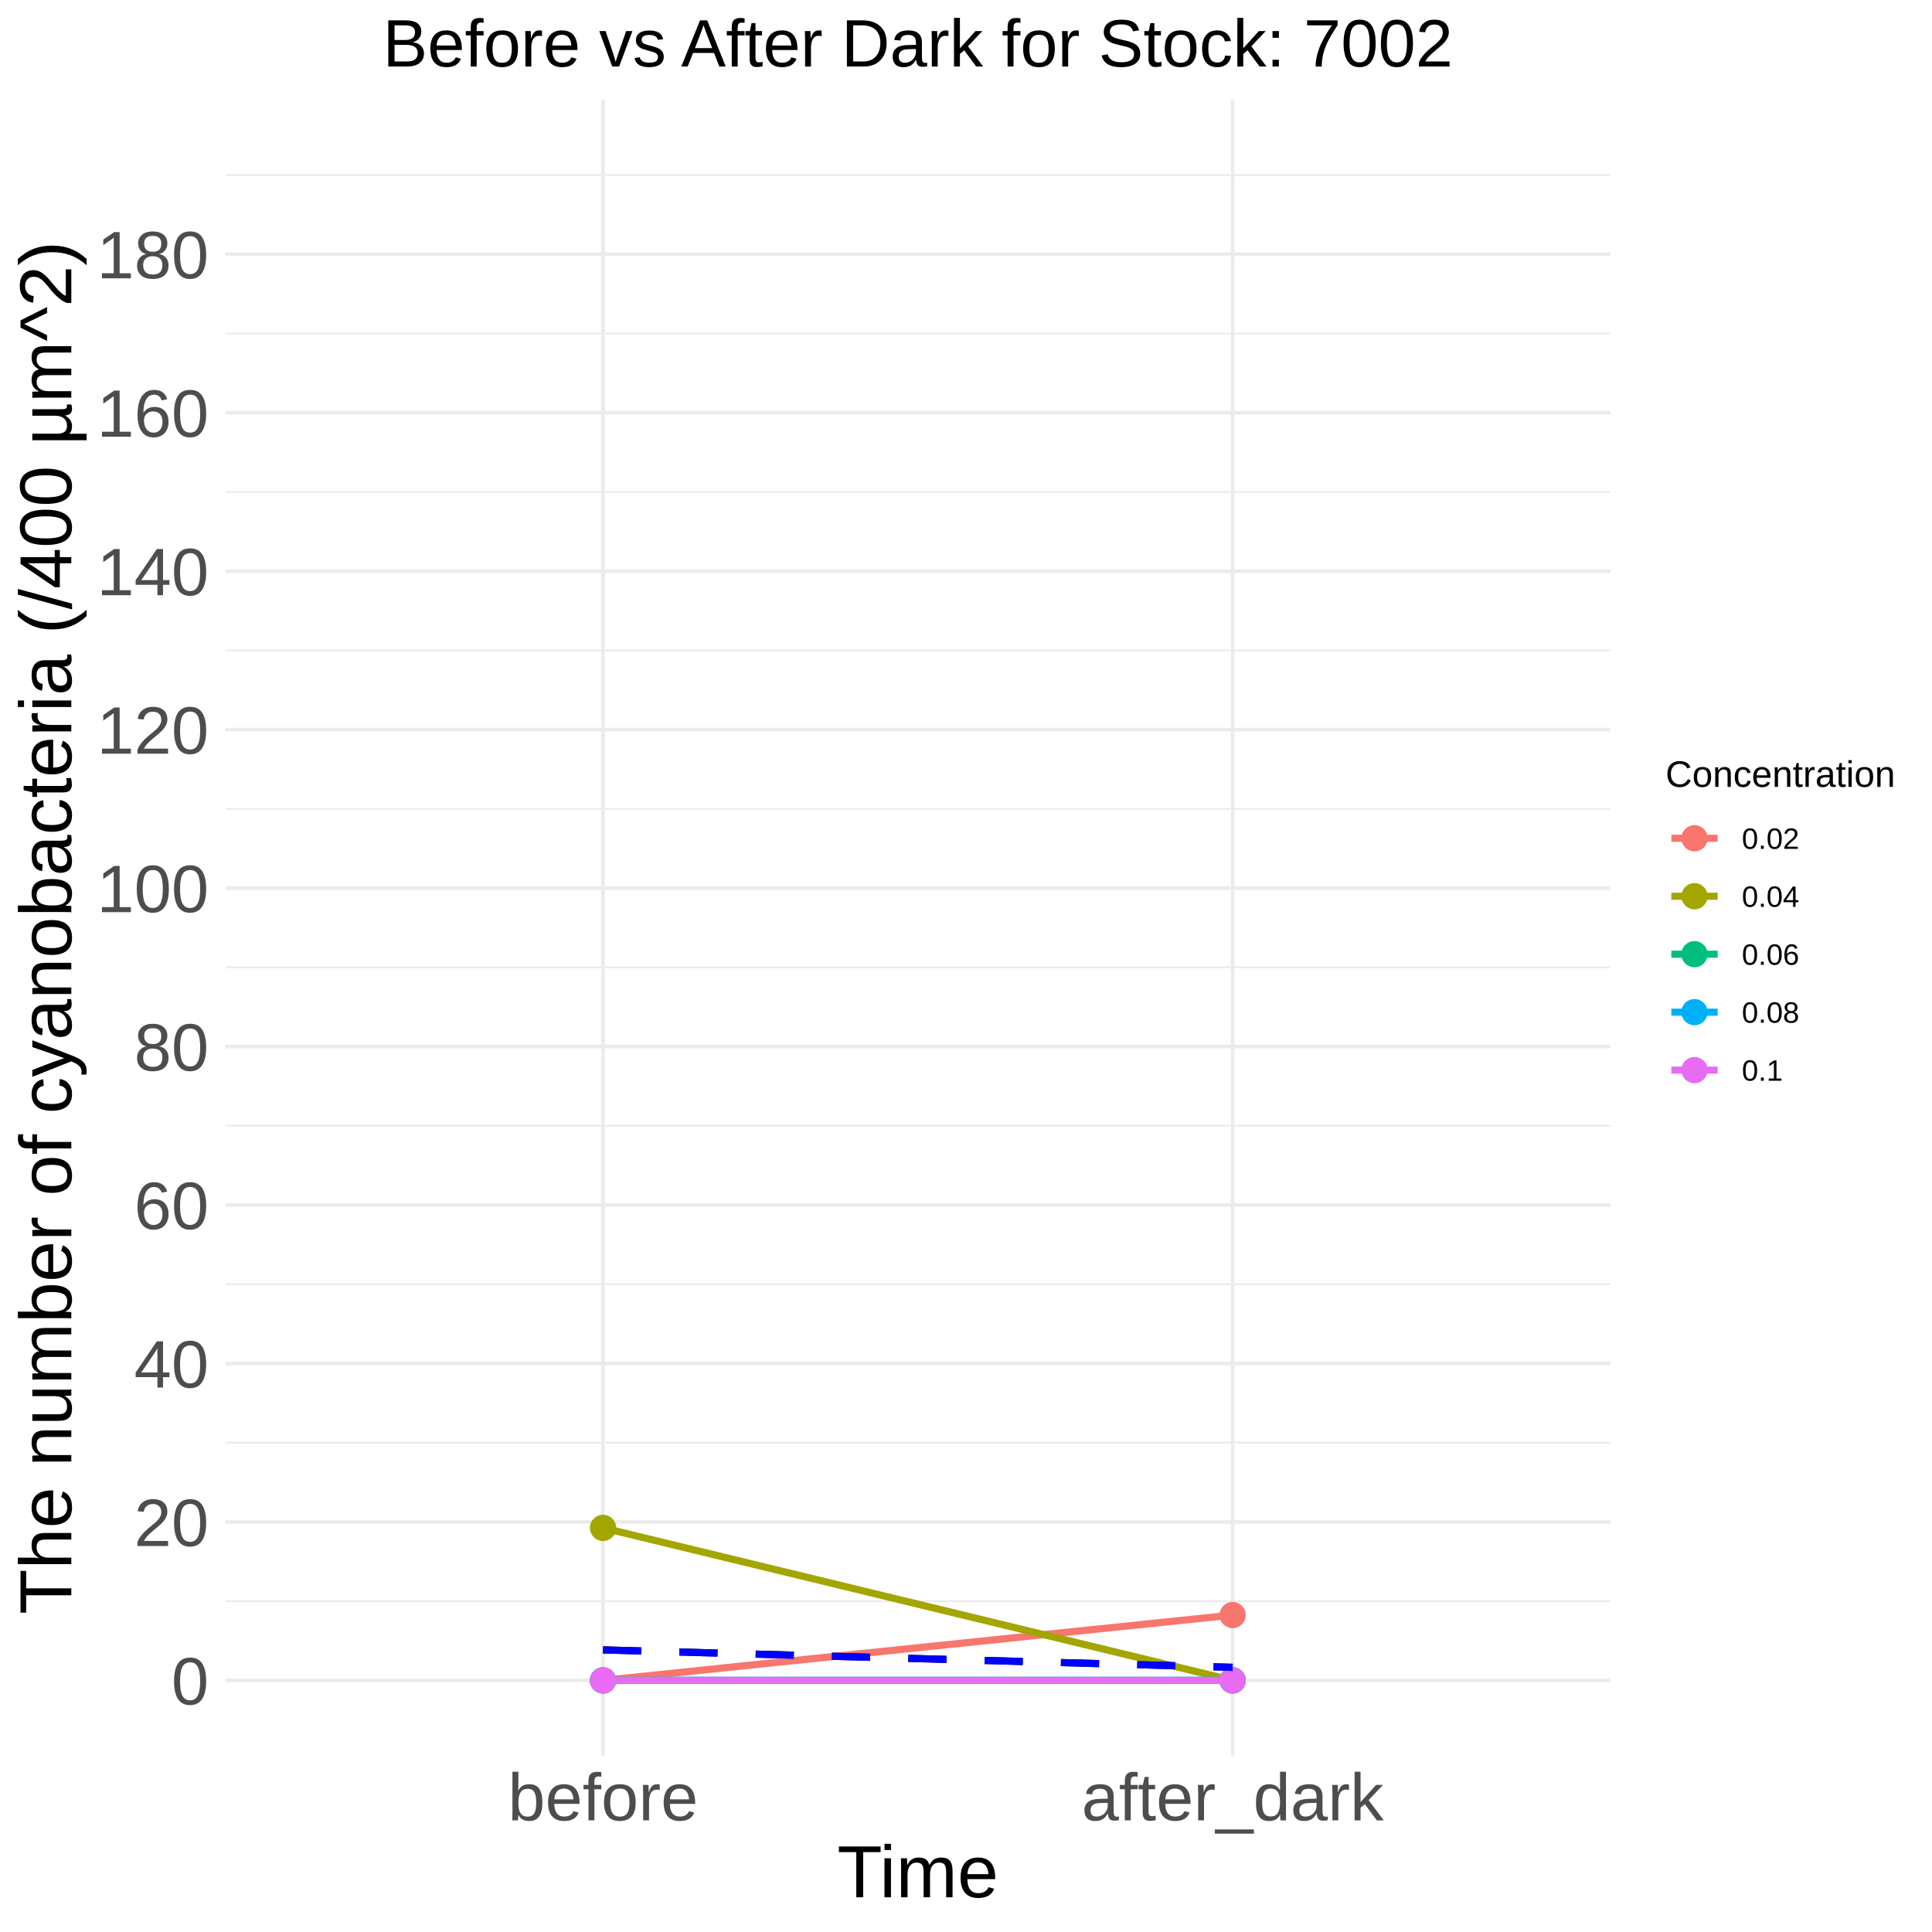
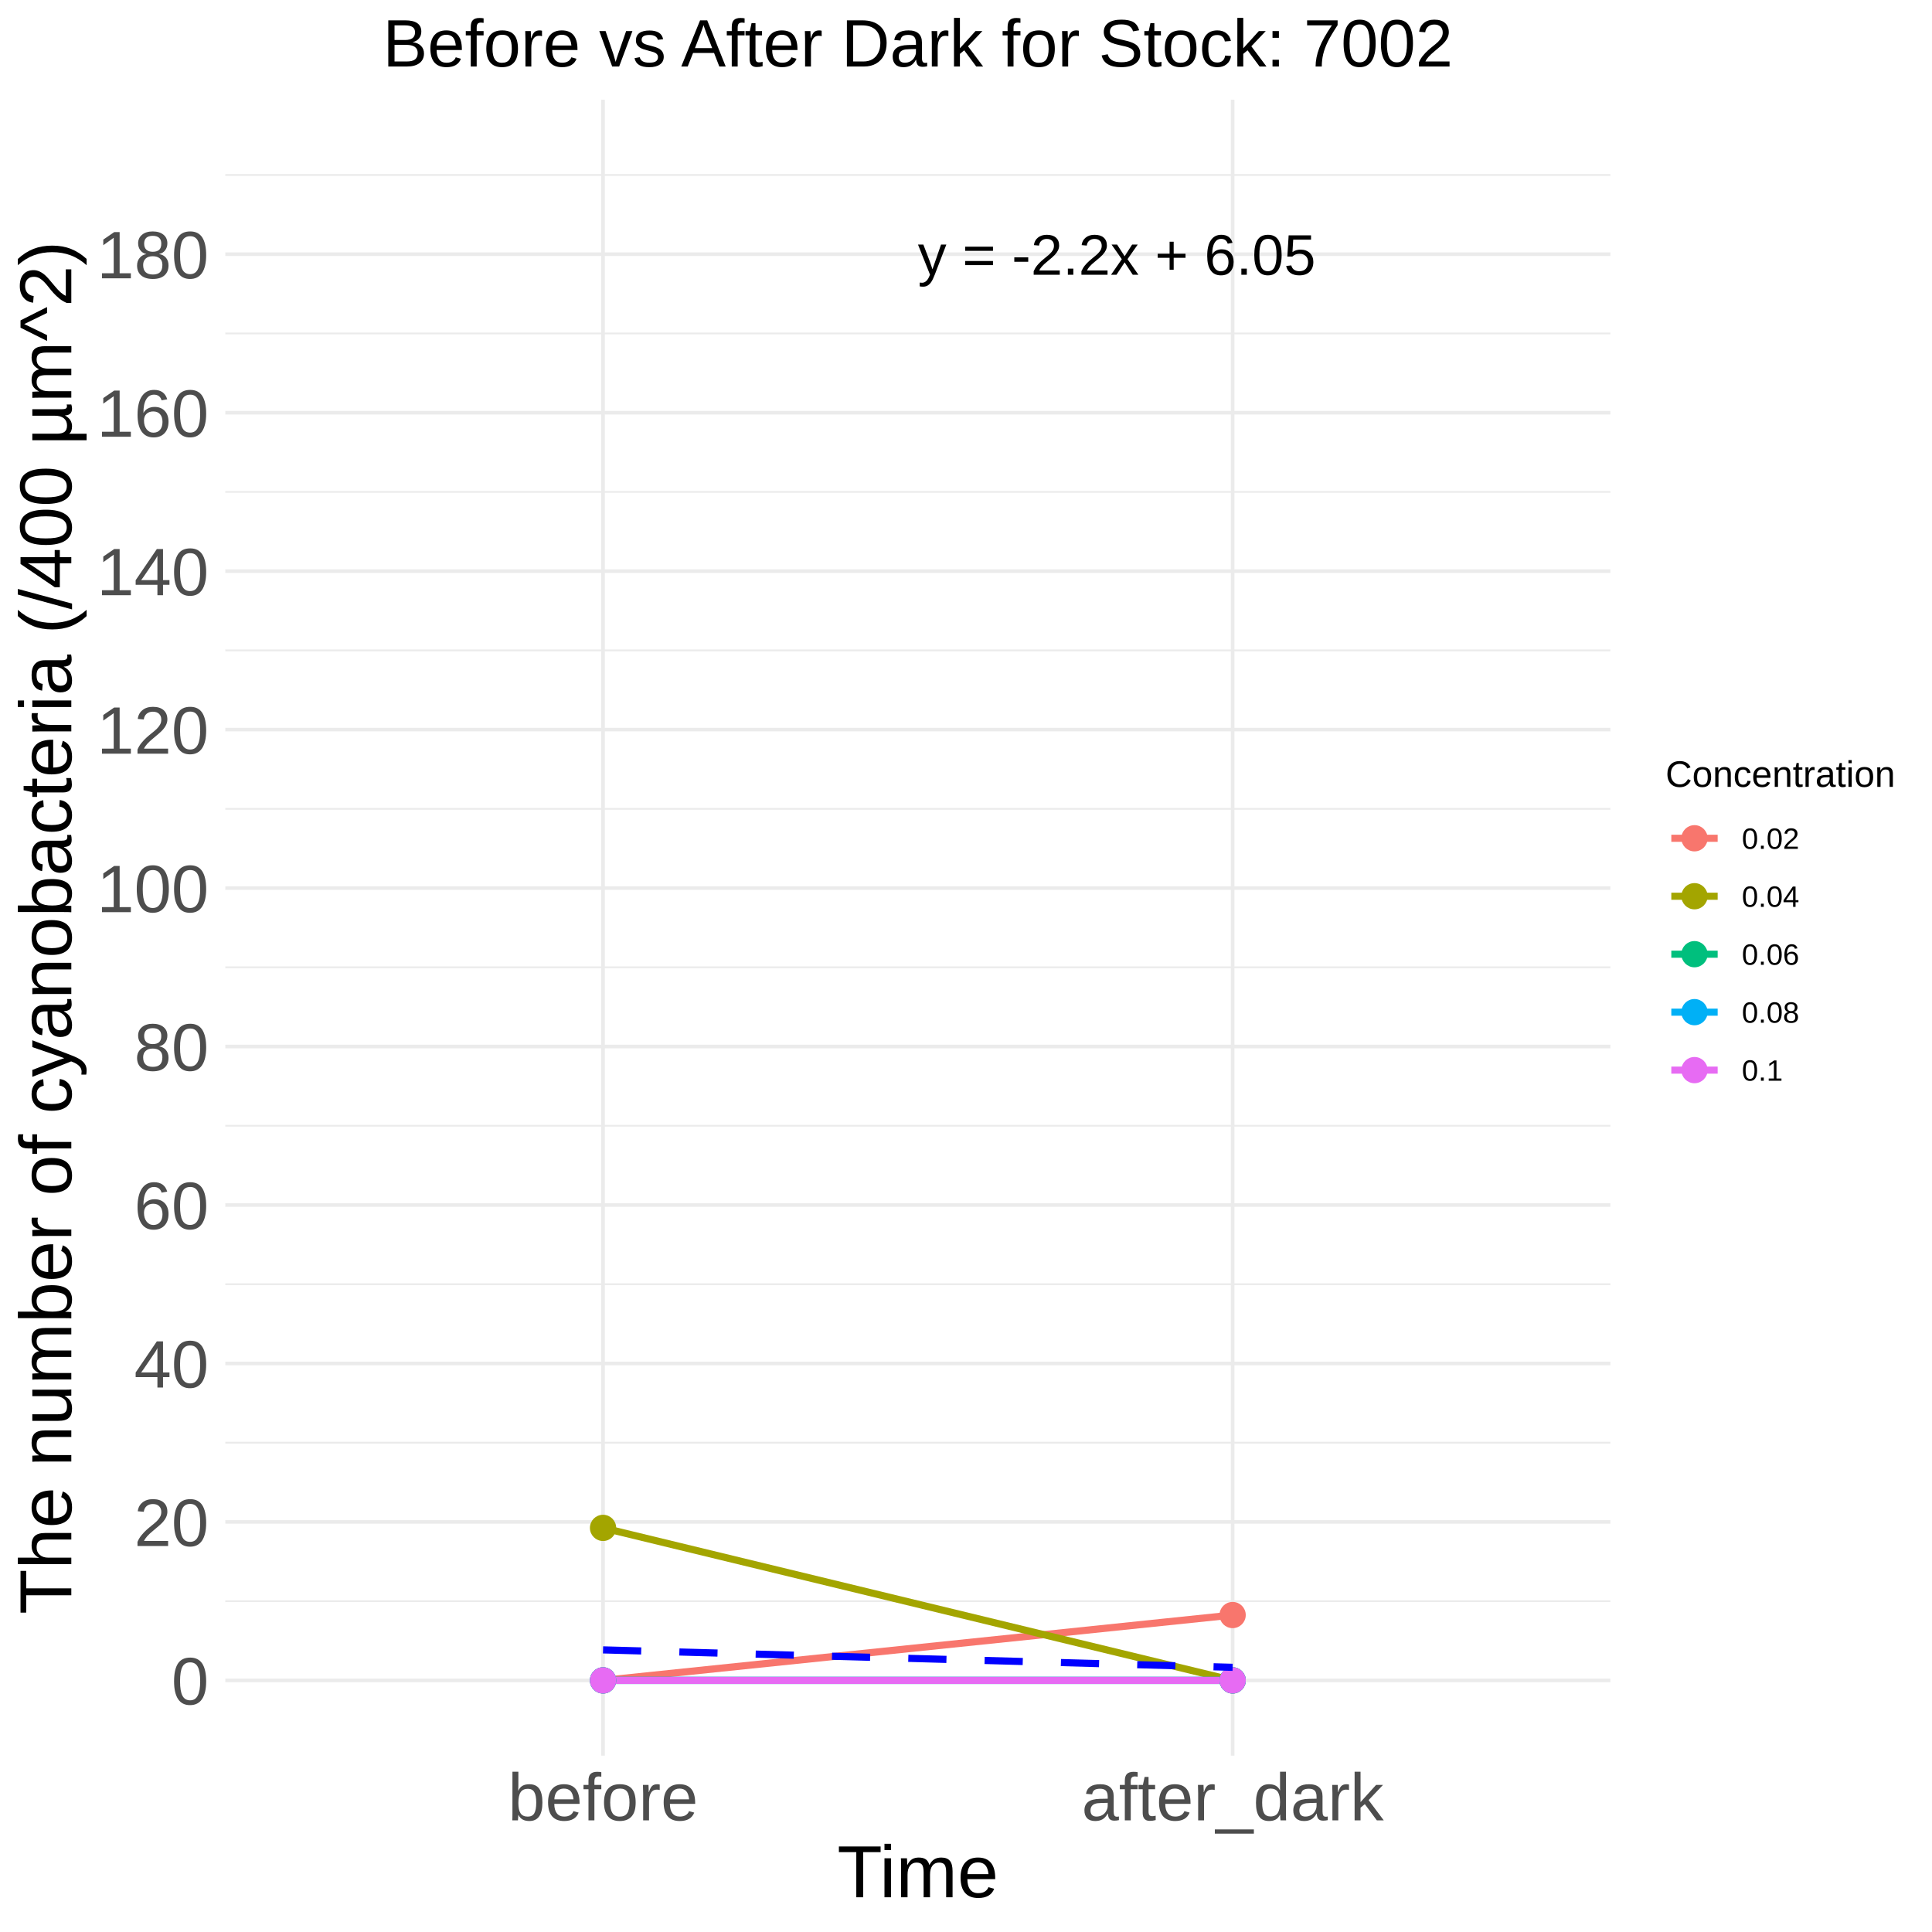
<svg xmlns="http://www.w3.org/2000/svg" class="svglite" width="576.00pt" height="576.00pt" viewBox="0 0 576.00 576.00">
  <defs>
    <style type="text/css">
    .svglite line, .svglite polyline, .svglite polygon, .svglite path, .svglite rect, .svglite circle {
      fill: none;
      stroke: #000000;
      stroke-linecap: round;
      stroke-linejoin: round;
      stroke-miterlimit: 10.00;
    }
    .svglite text {
      white-space: pre;
    }
  </style>
  </defs>
  <rect width="100%" height="100%" style="stroke: none; fill: none;" />
  <defs>
    <clipPath id="cpMC4wMHw1NzYuMDB8MC4wMHw1NzYuMDA=">
      <rect x="0.00" y="0.00" width="576.00" height="576.00" />
    </clipPath>
  </defs>
  <g clip-path="url(#cpMC4wMHw1NzYuMDB8MC4wMHw1NzYuMDA=)">
</g>
  <defs>
    <clipPath id="cpNjcuMTd8NDgwLjExfDI5LjczfDUyMy40Mw==">
      <rect x="67.17" y="29.73" width="412.94" height="493.70" />
    </clipPath>
  </defs>
  <g clip-path="url(#cpNjcuMTd8NDgwLjExfDI5LjczfDUyMy40Mw==)">
    <polyline points="67.17,477.37 480.11,477.37 " style="stroke-width: 0.53; stroke: #EBEBEB; stroke-linecap: butt;" />
    <polyline points="67.17,430.12 480.11,430.12 " style="stroke-width: 0.53; stroke: #EBEBEB; stroke-linecap: butt;" />
    <polyline points="67.17,382.88 480.11,382.88 " style="stroke-width: 0.53; stroke: #EBEBEB; stroke-linecap: butt;" />
    <polyline points="67.17,335.63 480.11,335.63 " style="stroke-width: 0.53; stroke: #EBEBEB; stroke-linecap: butt;" />
    <polyline points="67.17,288.39 480.11,288.39 " style="stroke-width: 0.53; stroke: #EBEBEB; stroke-linecap: butt;" />
    <polyline points="67.17,241.15 480.11,241.15 " style="stroke-width: 0.53; stroke: #EBEBEB; stroke-linecap: butt;" />
    <polyline points="67.17,193.90 480.11,193.90 " style="stroke-width: 0.53; stroke: #EBEBEB; stroke-linecap: butt;" />
    <polyline points="67.17,146.66 480.11,146.66 " style="stroke-width: 0.53; stroke: #EBEBEB; stroke-linecap: butt;" />
    <polyline points="67.17,99.41 480.11,99.41 " style="stroke-width: 0.53; stroke: #EBEBEB; stroke-linecap: butt;" />
    <polyline points="67.17,52.17 480.11,52.17 " style="stroke-width: 0.53; stroke: #EBEBEB; stroke-linecap: butt;" />
    <polyline points="67.17,500.99 480.11,500.99 " style="stroke-width: 1.07; stroke: #EBEBEB; stroke-linecap: butt;" />
    <polyline points="67.17,453.74 480.11,453.74 " style="stroke-width: 1.07; stroke: #EBEBEB; stroke-linecap: butt;" />
    <polyline points="67.17,406.50 480.11,406.50 " style="stroke-width: 1.07; stroke: #EBEBEB; stroke-linecap: butt;" />
    <polyline points="67.17,359.26 480.11,359.26 " style="stroke-width: 1.07; stroke: #EBEBEB; stroke-linecap: butt;" />
    <polyline points="67.17,312.01 480.11,312.01 " style="stroke-width: 1.07; stroke: #EBEBEB; stroke-linecap: butt;" />
    <polyline points="67.17,264.77 480.11,264.77 " style="stroke-width: 1.07; stroke: #EBEBEB; stroke-linecap: butt;" />
    <polyline points="67.17,217.52 480.11,217.52 " style="stroke-width: 1.07; stroke: #EBEBEB; stroke-linecap: butt;" />
    <polyline points="67.17,170.28 480.11,170.28 " style="stroke-width: 1.07; stroke: #EBEBEB; stroke-linecap: butt;" />
    <polyline points="67.17,123.04 480.11,123.04 " style="stroke-width: 1.07; stroke: #EBEBEB; stroke-linecap: butt;" />
    <polyline points="67.17,75.79 480.11,75.79 " style="stroke-width: 1.07; stroke: #EBEBEB; stroke-linecap: butt;" />
    <polyline points="179.79,523.43 179.79,29.73 " style="stroke-width: 1.07; stroke: #EBEBEB; stroke-linecap: butt;" />
    <polyline points="367.49,523.43 367.49,29.73 " style="stroke-width: 1.07; stroke: #EBEBEB; stroke-linecap: butt;" />
    <polyline points="179.79,500.99 367.49,481.50 " style="stroke-width: 2.13; stroke: #F8766D; stroke-linecap: butt;" />
    <polyline points="179.79,455.52 367.49,500.99 " style="stroke-width: 2.13; stroke: #A3A500; stroke-linecap: butt;" />
    <polyline points="179.79,500.99 367.49,500.99 " style="stroke-width: 2.13; stroke: #00BF7D; stroke-linecap: butt;" />
    <polyline points="179.79,500.99 367.49,500.99 " style="stroke-width: 2.13; stroke: #00B0F6; stroke-linecap: butt;" />
    <polyline points="179.79,500.99 367.49,500.99 " style="stroke-width: 2.13; stroke: #E76BF3; stroke-linecap: butt;" />
    <circle cx="179.79" cy="500.99" r="3.56" style="stroke-width: 0.71; stroke: #F8766D; fill: #F8766D;" />
    <circle cx="367.49" cy="481.50" r="3.56" style="stroke-width: 0.71; stroke: #F8766D; fill: #F8766D;" />
    <circle cx="179.79" cy="455.52" r="3.56" style="stroke-width: 0.71; stroke: #A3A500; fill: #A3A500;" />
    <circle cx="367.49" cy="500.99" r="3.56" style="stroke-width: 0.71; stroke: #A3A500; fill: #A3A500;" />
    <circle cx="179.79" cy="500.99" r="3.56" style="stroke-width: 0.71; stroke: #00BF7D; fill: #00BF7D;" />
    <circle cx="367.49" cy="500.99" r="3.56" style="stroke-width: 0.71; stroke: #00BF7D; fill: #00BF7D;" />
    <circle cx="179.79" cy="500.99" r="3.56" style="stroke-width: 0.71; stroke: #00B0F6; fill: #00B0F6;" />
    <circle cx="367.49" cy="500.99" r="3.56" style="stroke-width: 0.71; stroke: #00B0F6; fill: #00B0F6;" />
    <circle cx="179.79" cy="500.99" r="3.56" style="stroke-width: 0.71; stroke: #E76BF3; fill: #E76BF3;" />
    <circle cx="367.49" cy="500.99" r="3.56" style="stroke-width: 0.71; stroke: #E76BF3; fill: #E76BF3;" />
-     <polyline points="179.79,491.89 367.49,497.09 " style="stroke-width: 2.13; stroke-dasharray: 11.38,11.38; stroke-linecap: butt;" />
    <polyline points="179.79,491.89 367.49,497.09 " style="stroke-width: 2.13; stroke: #0000FF; stroke-dasharray: 11.38,11.38; stroke-linecap: butt;" />
+     <text x="273.64" y="81.92" style="font-size: 17.07px; font-family: &quot;Arial&quot;;" textLength="118.55px" lengthAdjust="spacingAndGlyphs">y = -2.2x + 6.05</text>
  </g>
  <g clip-path="url(#cpMC4wMHw1NzYuMDB8MC4wMHw1NzYuMDA=)">
    <text x="62.24" y="508.16" text-anchor="end" style="font-size: 20.00px;fill: #4D4D4D; font-family: &quot;Arial&quot;;" textLength="11.12px" lengthAdjust="spacingAndGlyphs">0</text>
    <text x="62.24" y="460.92" text-anchor="end" style="font-size: 20.00px;fill: #4D4D4D; font-family: &quot;Arial&quot;;" textLength="22.25px" lengthAdjust="spacingAndGlyphs">20</text>
    <text x="62.24" y="413.68" text-anchor="end" style="font-size: 20.00px;fill: #4D4D4D; font-family: &quot;Arial&quot;;" textLength="22.25px" lengthAdjust="spacingAndGlyphs">40</text>
    <text x="62.24" y="366.43" text-anchor="end" style="font-size: 20.00px;fill: #4D4D4D; font-family: &quot;Arial&quot;;" textLength="22.25px" lengthAdjust="spacingAndGlyphs">60</text>
    <text x="62.24" y="319.19" text-anchor="end" style="font-size: 20.00px;fill: #4D4D4D; font-family: &quot;Arial&quot;;" textLength="22.25px" lengthAdjust="spacingAndGlyphs">80</text>
    <text x="62.24" y="271.94" text-anchor="end" style="font-size: 20.00px;fill: #4D4D4D; font-family: &quot;Arial&quot;;" textLength="33.37px" lengthAdjust="spacingAndGlyphs">100</text>
    <text x="62.24" y="224.70" text-anchor="end" style="font-size: 20.00px;fill: #4D4D4D; font-family: &quot;Arial&quot;;" textLength="33.37px" lengthAdjust="spacingAndGlyphs">120</text>
    <text x="62.24" y="177.46" text-anchor="end" style="font-size: 20.00px;fill: #4D4D4D; font-family: &quot;Arial&quot;;" textLength="33.37px" lengthAdjust="spacingAndGlyphs">140</text>
    <text x="62.24" y="130.21" text-anchor="end" style="font-size: 20.00px;fill: #4D4D4D; font-family: &quot;Arial&quot;;" textLength="33.37px" lengthAdjust="spacingAndGlyphs">160</text>
    <text x="62.24" y="82.97" text-anchor="end" style="font-size: 20.00px;fill: #4D4D4D; font-family: &quot;Arial&quot;;" textLength="33.37px" lengthAdjust="spacingAndGlyphs">180</text>
    <text x="179.79" y="542.71" text-anchor="middle" style="font-size: 20.00px;fill: #4D4D4D; font-family: &quot;Arial&quot;;" textLength="56.71px" lengthAdjust="spacingAndGlyphs">before</text>
    <text x="367.49" y="542.71" text-anchor="middle" style="font-size: 20.00px;fill: #4D4D4D; font-family: &quot;Arial&quot;;" textLength="90.06px" lengthAdjust="spacingAndGlyphs">after_dark</text>
    <text x="273.64" y="565.65" text-anchor="middle" style="font-size: 22.00px; font-family: &quot;Arial&quot;;" textLength="48.88px" lengthAdjust="spacingAndGlyphs">Time</text>
    <text transform="translate(21.26,276.58) rotate(-90)" text-anchor="middle" style="font-size: 22.00px; font-family: &quot;Arial&quot;;" textLength="409.39px" lengthAdjust="spacingAndGlyphs">The number of cyanobacteria (/400 µm^2)</text>
    <text x="496.55" y="234.59" style="font-size: 11.00px; font-family: &quot;Arial&quot;;" textLength="68.49px" lengthAdjust="spacingAndGlyphs">Concentration</text>
    <line x1="498.28" y1="249.92" x2="512.10" y2="249.92" style="stroke-width: 2.13; stroke: #F8766D; stroke-linecap: butt;" />
    <circle cx="505.19" cy="249.92" r="3.56" style="stroke-width: 0.71; stroke: #F8766D; fill: #F8766D;" />
    <line x1="498.28" y1="267.20" x2="512.10" y2="267.20" style="stroke-width: 2.13; stroke: #A3A500; stroke-linecap: butt;" />
    <circle cx="505.19" cy="267.20" r="3.56" style="stroke-width: 0.71; stroke: #A3A500; fill: #A3A500;" />
    <line x1="498.28" y1="284.48" x2="512.10" y2="284.48" style="stroke-width: 2.13; stroke: #00BF7D; stroke-linecap: butt;" />
    <circle cx="505.19" cy="284.48" r="3.56" style="stroke-width: 0.71; stroke: #00BF7D; fill: #00BF7D;" />
    <line x1="498.28" y1="301.76" x2="512.10" y2="301.76" style="stroke-width: 2.13; stroke: #00B0F6; stroke-linecap: butt;" />
    <circle cx="505.19" cy="301.76" r="3.56" style="stroke-width: 0.71; stroke: #00B0F6; fill: #00B0F6;" />
    <line x1="498.28" y1="319.04" x2="512.10" y2="319.04" style="stroke-width: 2.13; stroke: #E76BF3; stroke-linecap: butt;" />
    <circle cx="505.19" cy="319.04" r="3.56" style="stroke-width: 0.71; stroke: #E76BF3; fill: #E76BF3;" />
    <text x="519.31" y="253.08" style="font-size: 8.80px; font-family: &quot;Arial&quot;;" textLength="17.13px" lengthAdjust="spacingAndGlyphs">0.02</text>
    <text x="519.31" y="270.36" style="font-size: 8.80px; font-family: &quot;Arial&quot;;" textLength="17.13px" lengthAdjust="spacingAndGlyphs">0.04</text>
    <text x="519.31" y="287.64" style="font-size: 8.80px; font-family: &quot;Arial&quot;;" textLength="17.13px" lengthAdjust="spacingAndGlyphs">0.06</text>
    <text x="519.31" y="304.92" style="font-size: 8.80px; font-family: &quot;Arial&quot;;" textLength="17.13px" lengthAdjust="spacingAndGlyphs">0.08</text>
    <text x="519.31" y="322.20" style="font-size: 8.80px; font-family: &quot;Arial&quot;;" textLength="12.23px" lengthAdjust="spacingAndGlyphs">0.1</text>
    <text x="273.64" y="19.83" text-anchor="middle" style="font-size: 20.00px; font-family: &quot;Arial&quot;;" textLength="320.18px" lengthAdjust="spacingAndGlyphs">Before vs After Dark for Stock: 7002</text>
  </g>
</svg>
